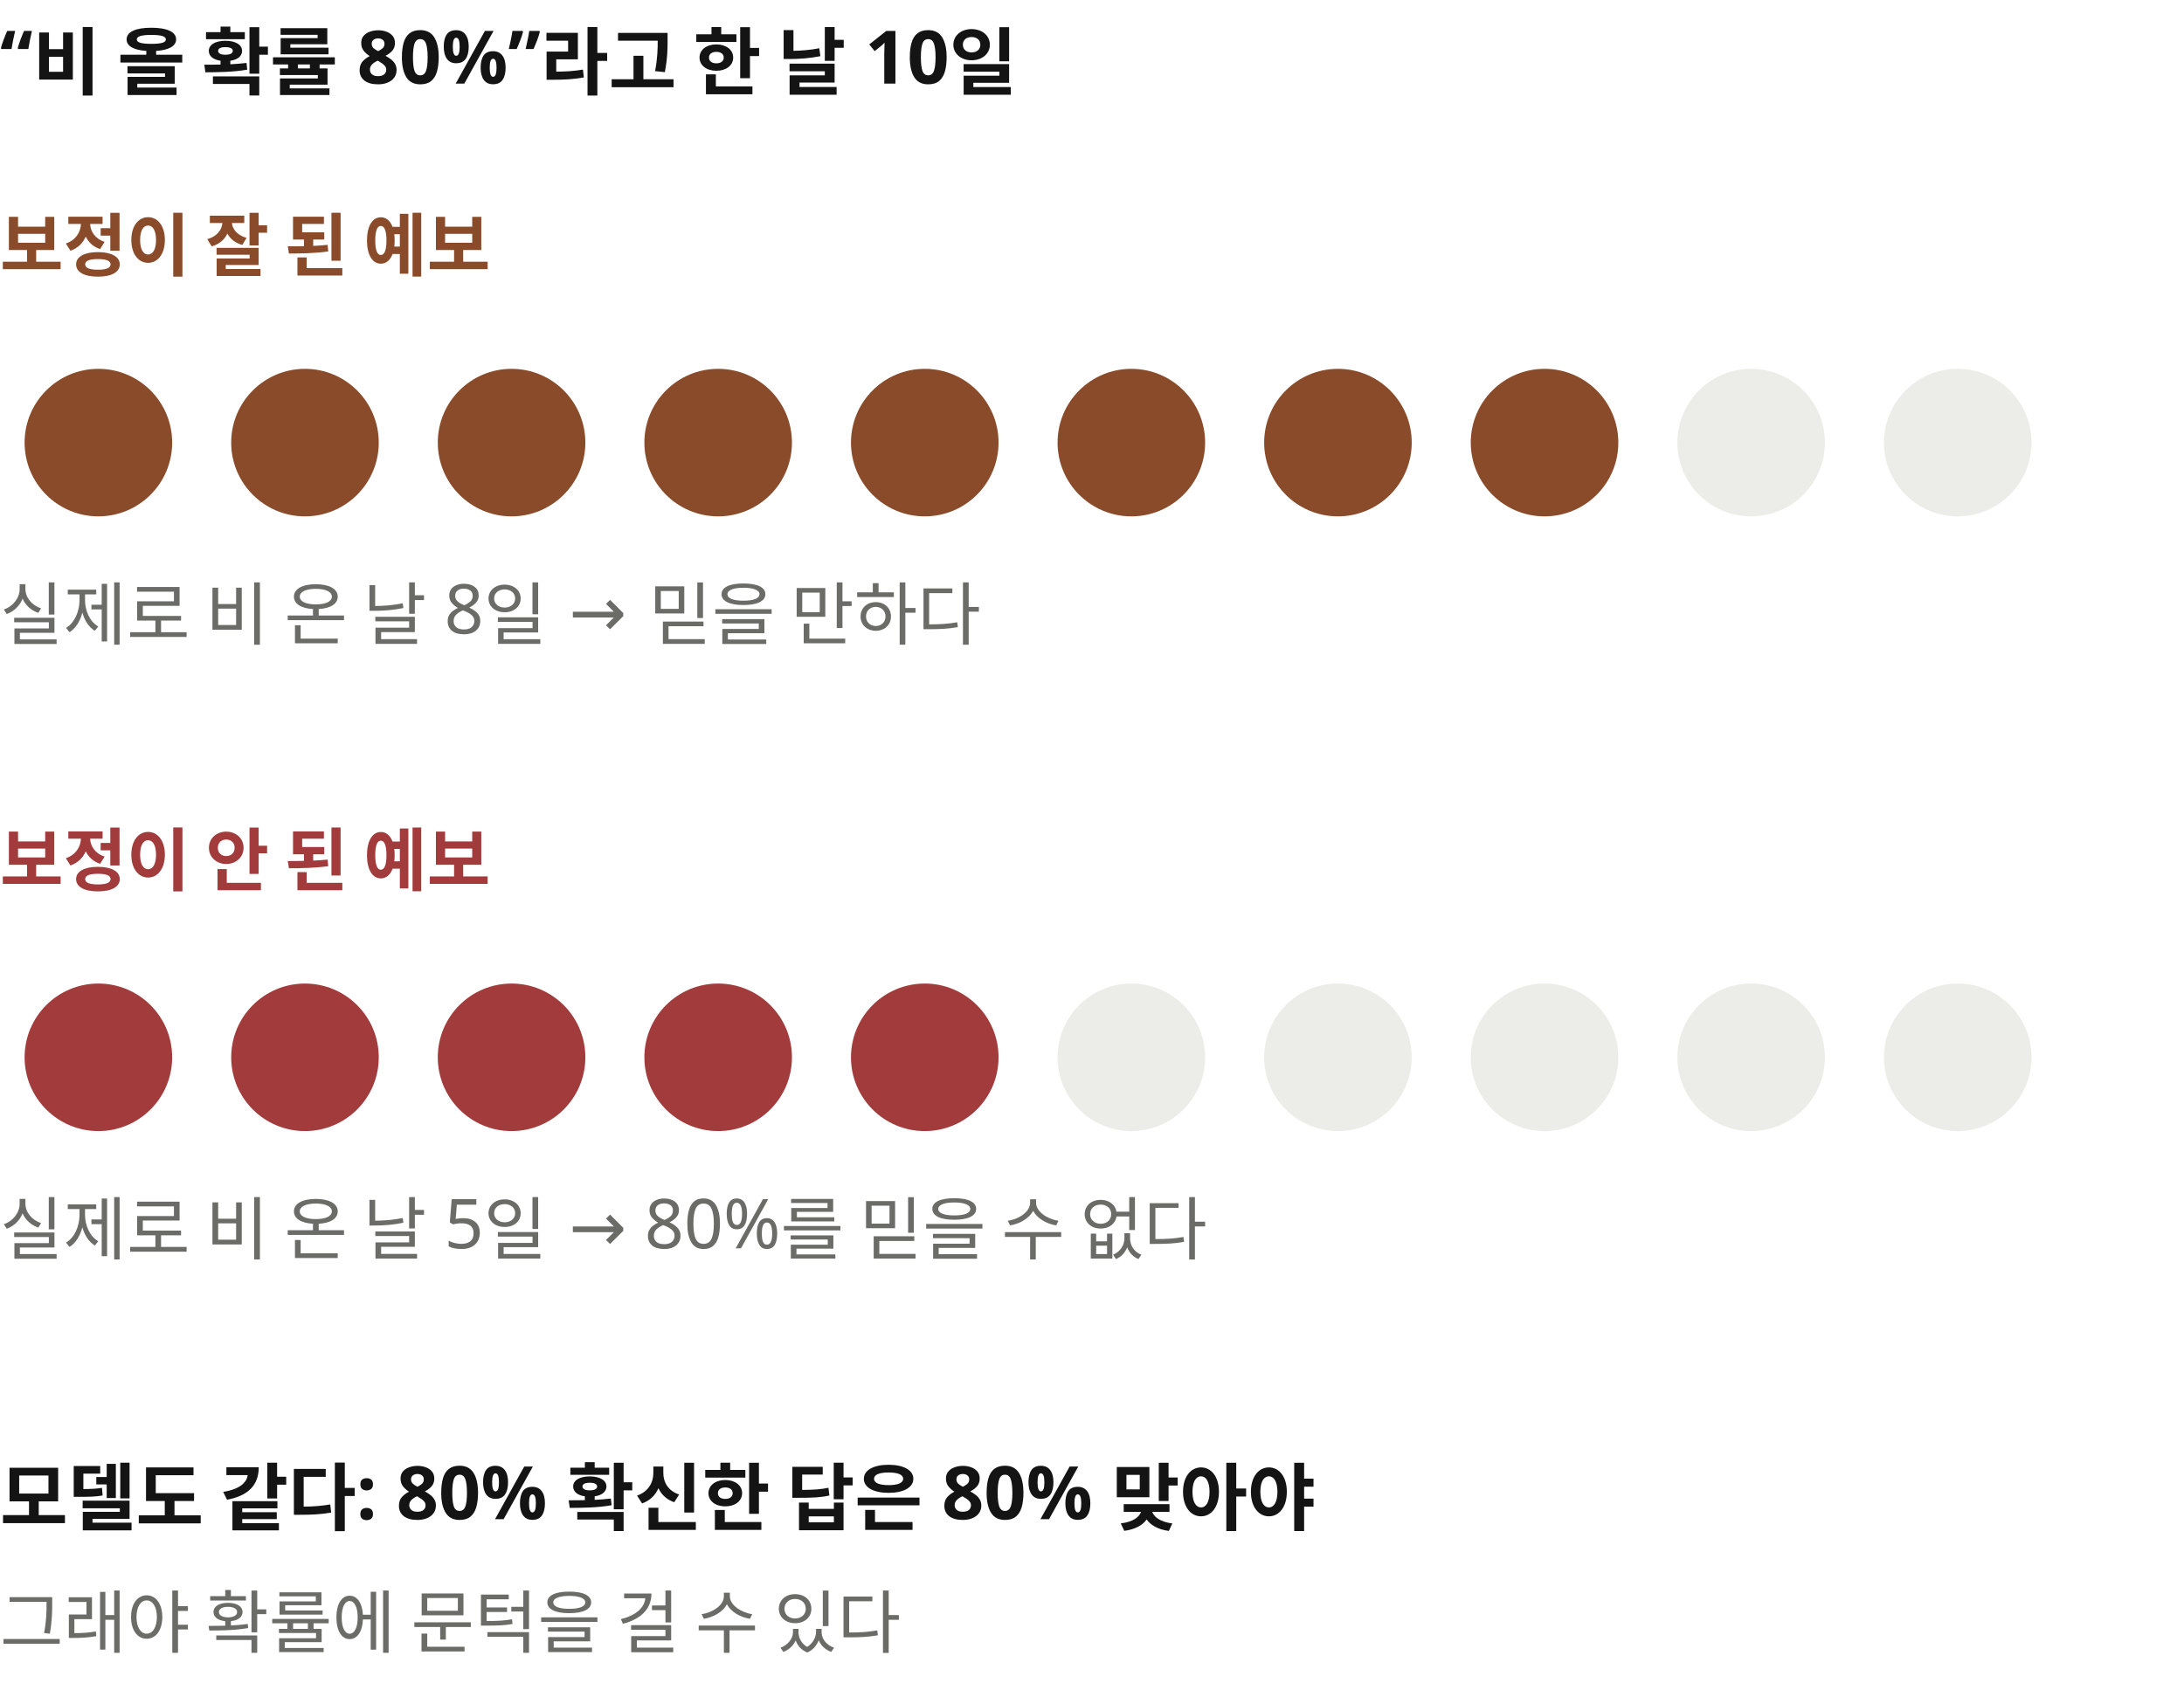
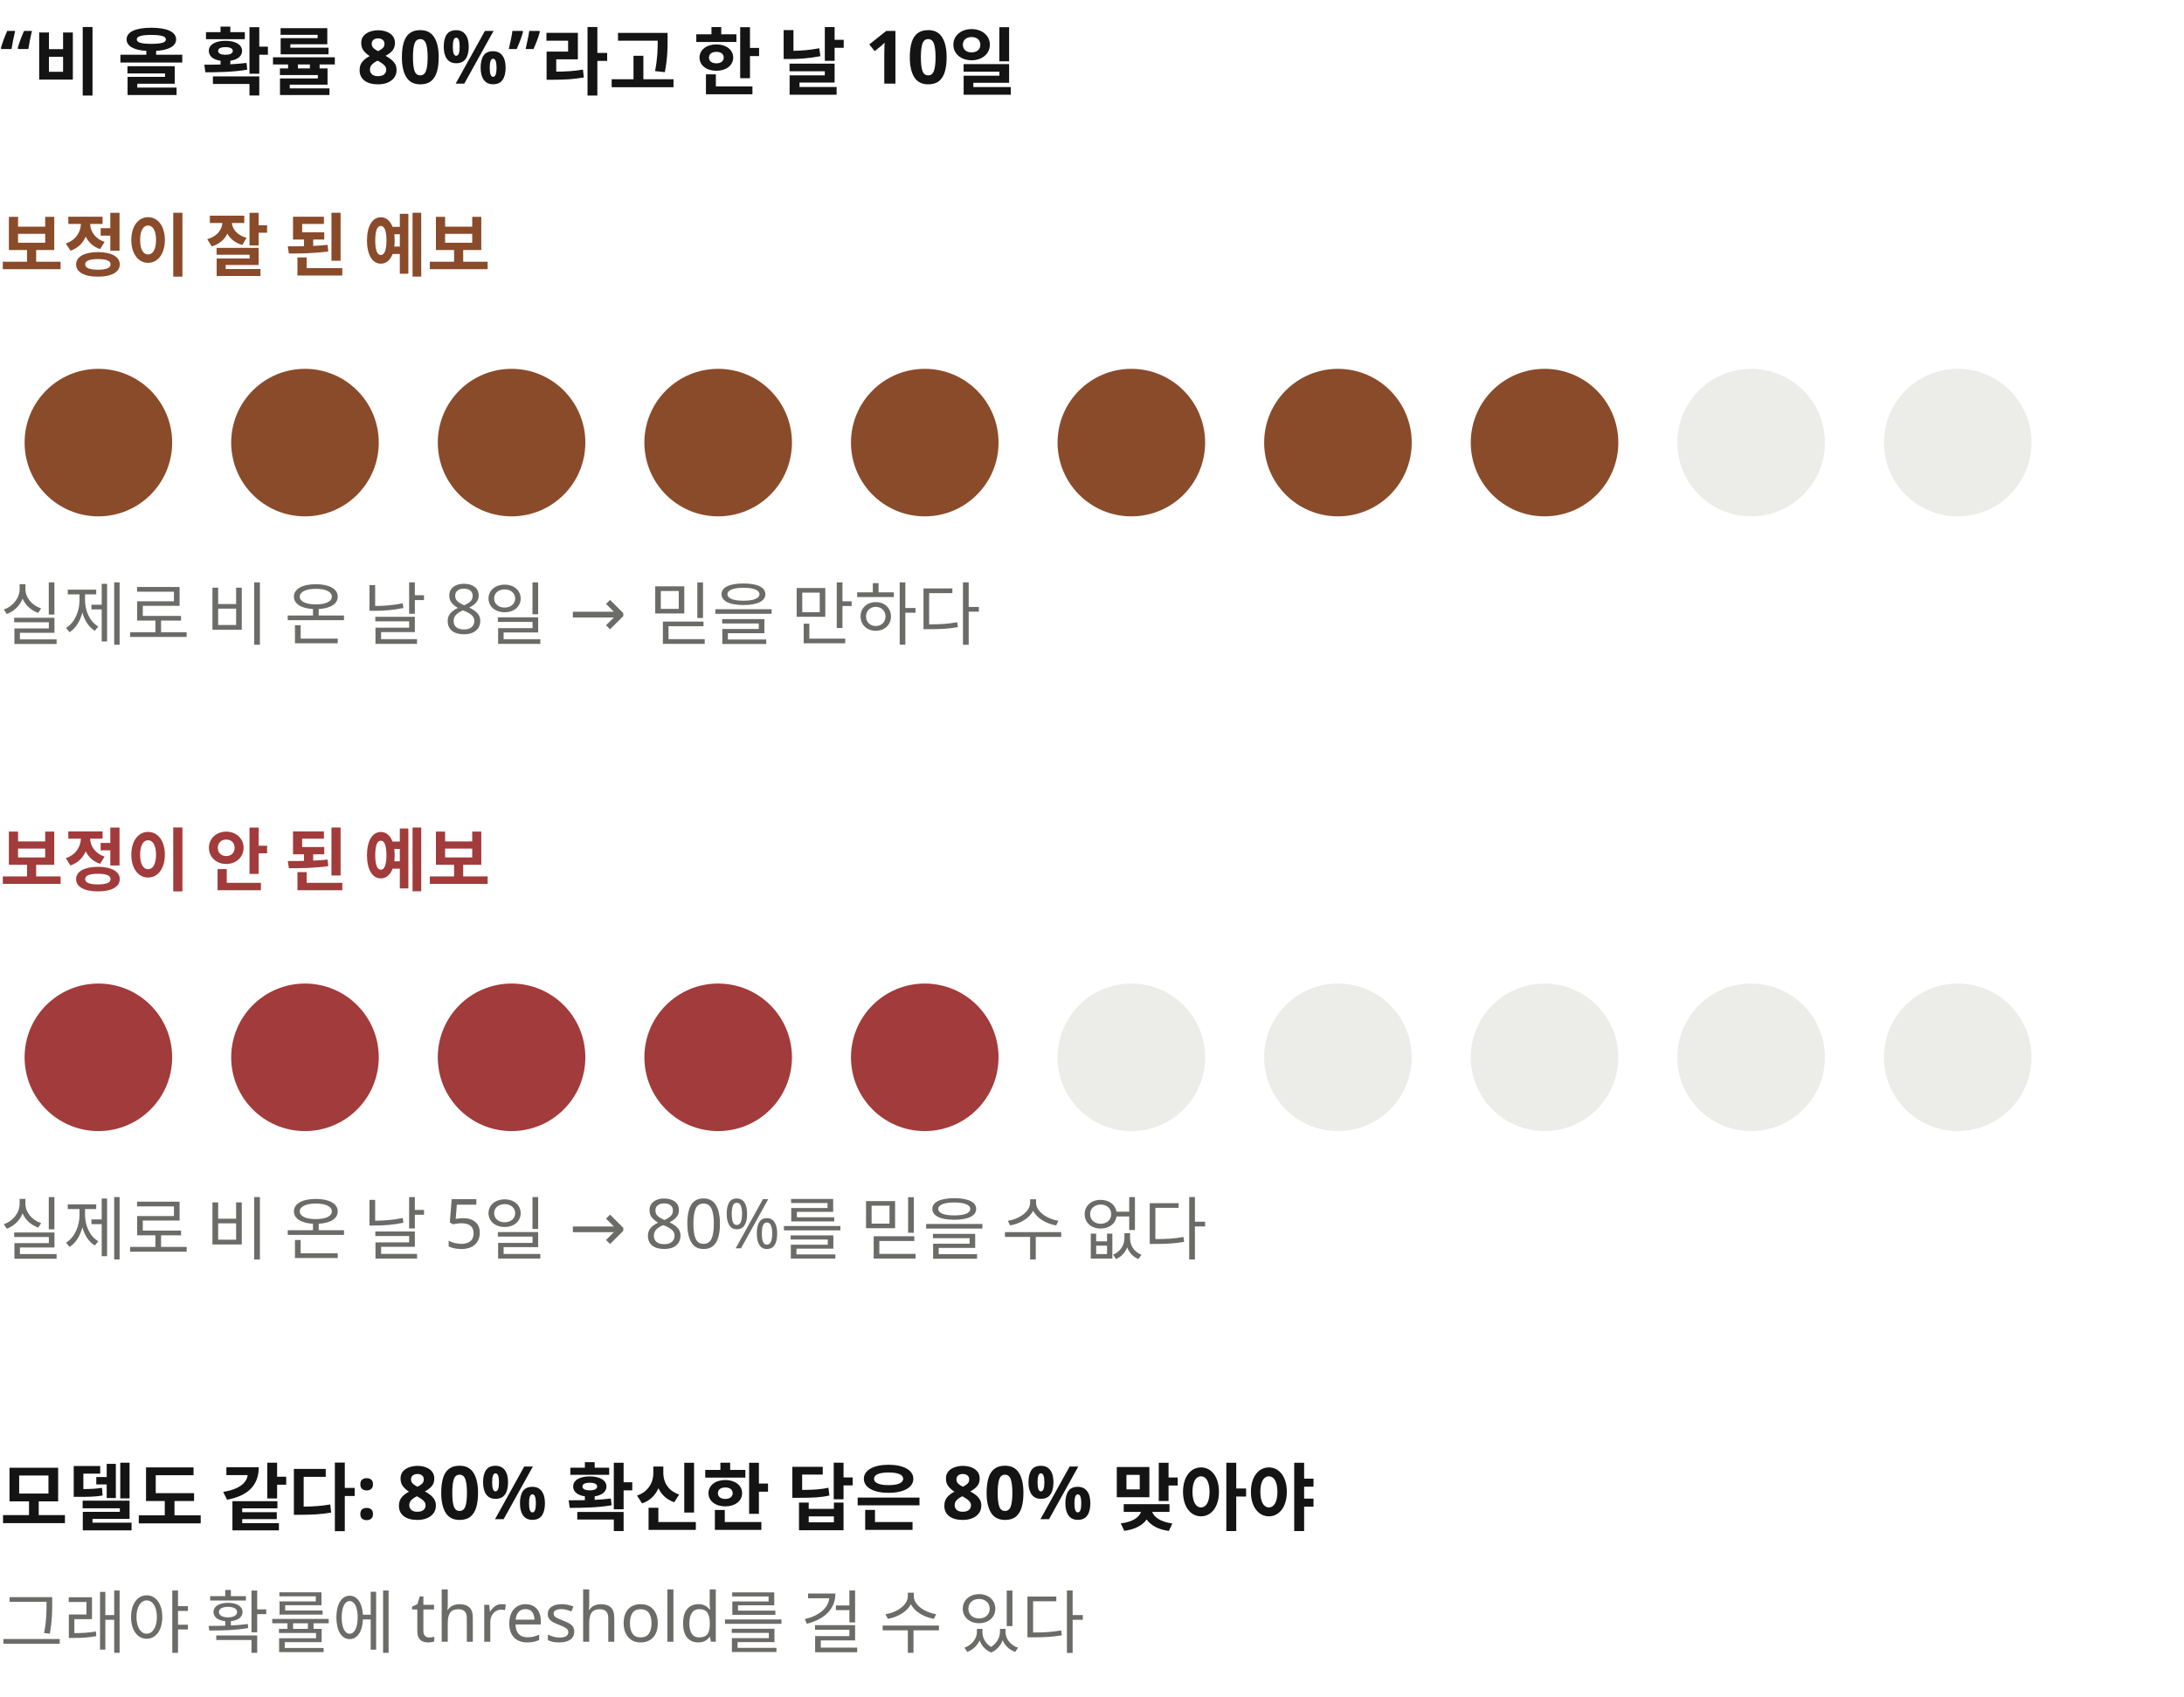
<svg xmlns="http://www.w3.org/2000/svg" viewBox="0 0 888 690" width="888" height="690">
  <defs>
    <marker id="a" viewBox="0 0 10 10" refX="9" refY="5" markerWidth="5" markerHeight="5" orient="auto">
      <path d="M0 0L10 5L0 10z" fill="#8A4B2A" />
    </marker>
  </defs>
  <text x="0" y="34" font-size="30" fill="#141414" text-anchor="start" font-weight="bold" font-family="NanumGothic, Nanum Gothic, sans-serif" xml:space="preserve">“비 올 확률 80%”라고 한 날 10일</text>
  <text x="0" y="110" font-size="28" fill="#8A4B2A" text-anchor="start" font-weight="bold" font-family="NanumGothic, Nanum Gothic, sans-serif" xml:space="preserve">보정이 잘 된 예보</text>
  <circle cx="40" cy="180" r="30" fill="#8A4B2A" />
  <circle cx="124" cy="180" r="30" fill="#8A4B2A" />
  <circle cx="208" cy="180" r="30" fill="#8A4B2A" />
  <circle cx="292" cy="180" r="30" fill="#8A4B2A" />
  <circle cx="376" cy="180" r="30" fill="#8A4B2A" />
  <circle cx="460" cy="180" r="30" fill="#8A4B2A" />
  <circle cx="544" cy="180" r="30" fill="#8A4B2A" />
  <circle cx="628" cy="180" r="30" fill="#8A4B2A" />
  <circle cx="712" cy="180" r="30" fill="#ECECE8" />
  <circle cx="796" cy="180" r="30" fill="#ECECE8" />
  <text x="0" y="260" font-size="28" fill="#6B6B68" text-anchor="start" font-weight="normal" font-family="NanumGothic, Nanum Gothic, sans-serif" xml:space="preserve">실제로 비 온 날 8일 → 믿을 만하다</text>
  <text x="0" y="360" font-size="28" fill="#A23B3B" text-anchor="start" font-weight="bold" font-family="NanumGothic, Nanum Gothic, sans-serif" xml:space="preserve">보정이 안 된 예보</text>
  <circle cx="40" cy="430" r="30" fill="#A23B3B" />
  <circle cx="124" cy="430" r="30" fill="#A23B3B" />
  <circle cx="208" cy="430" r="30" fill="#A23B3B" />
  <circle cx="292" cy="430" r="30" fill="#A23B3B" />
  <circle cx="376" cy="430" r="30" fill="#A23B3B" />
  <circle cx="460" cy="430" r="30" fill="#ECECE8" />
  <circle cx="544" cy="430" r="30" fill="#ECECE8" />
  <circle cx="628" cy="430" r="30" fill="#ECECE8" />
  <circle cx="712" cy="430" r="30" fill="#ECECE8" />
  <circle cx="796" cy="430" r="30" fill="#ECECE8" />
  <text x="0" y="510" font-size="28" fill="#6B6B68" text-anchor="start" font-weight="normal" font-family="NanumGothic, Nanum Gothic, sans-serif" xml:space="preserve">실제로 비 온 날 5일 → 80%를 믿을 수 없다</text>
  <text x="0" y="620" font-size="30" fill="#141414" text-anchor="start" font-weight="bold" font-family="NanumGothic, Nanum Gothic, sans-serif" xml:space="preserve">모델도 같다: 80% 확신한 답은 80% 맞아야</text>
-   <text x="0" y="670" font-size="28" fill="#6B6B68" text-anchor="start" font-weight="normal" font-family="NanumGothic, Nanum Gothic, sans-serif" xml:space="preserve">그래야 확률에 문턱을 걸 수 있다</text>
+   <text x="0" y="670" font-size="28" fill="#6B6B68" text-anchor="start" font-weight="normal" font-family="NanumGothic, Nanum Gothic, sans-serif" xml:space="preserve">그래야 확률에 threshold를 걸 수 있다</text>
</svg>
